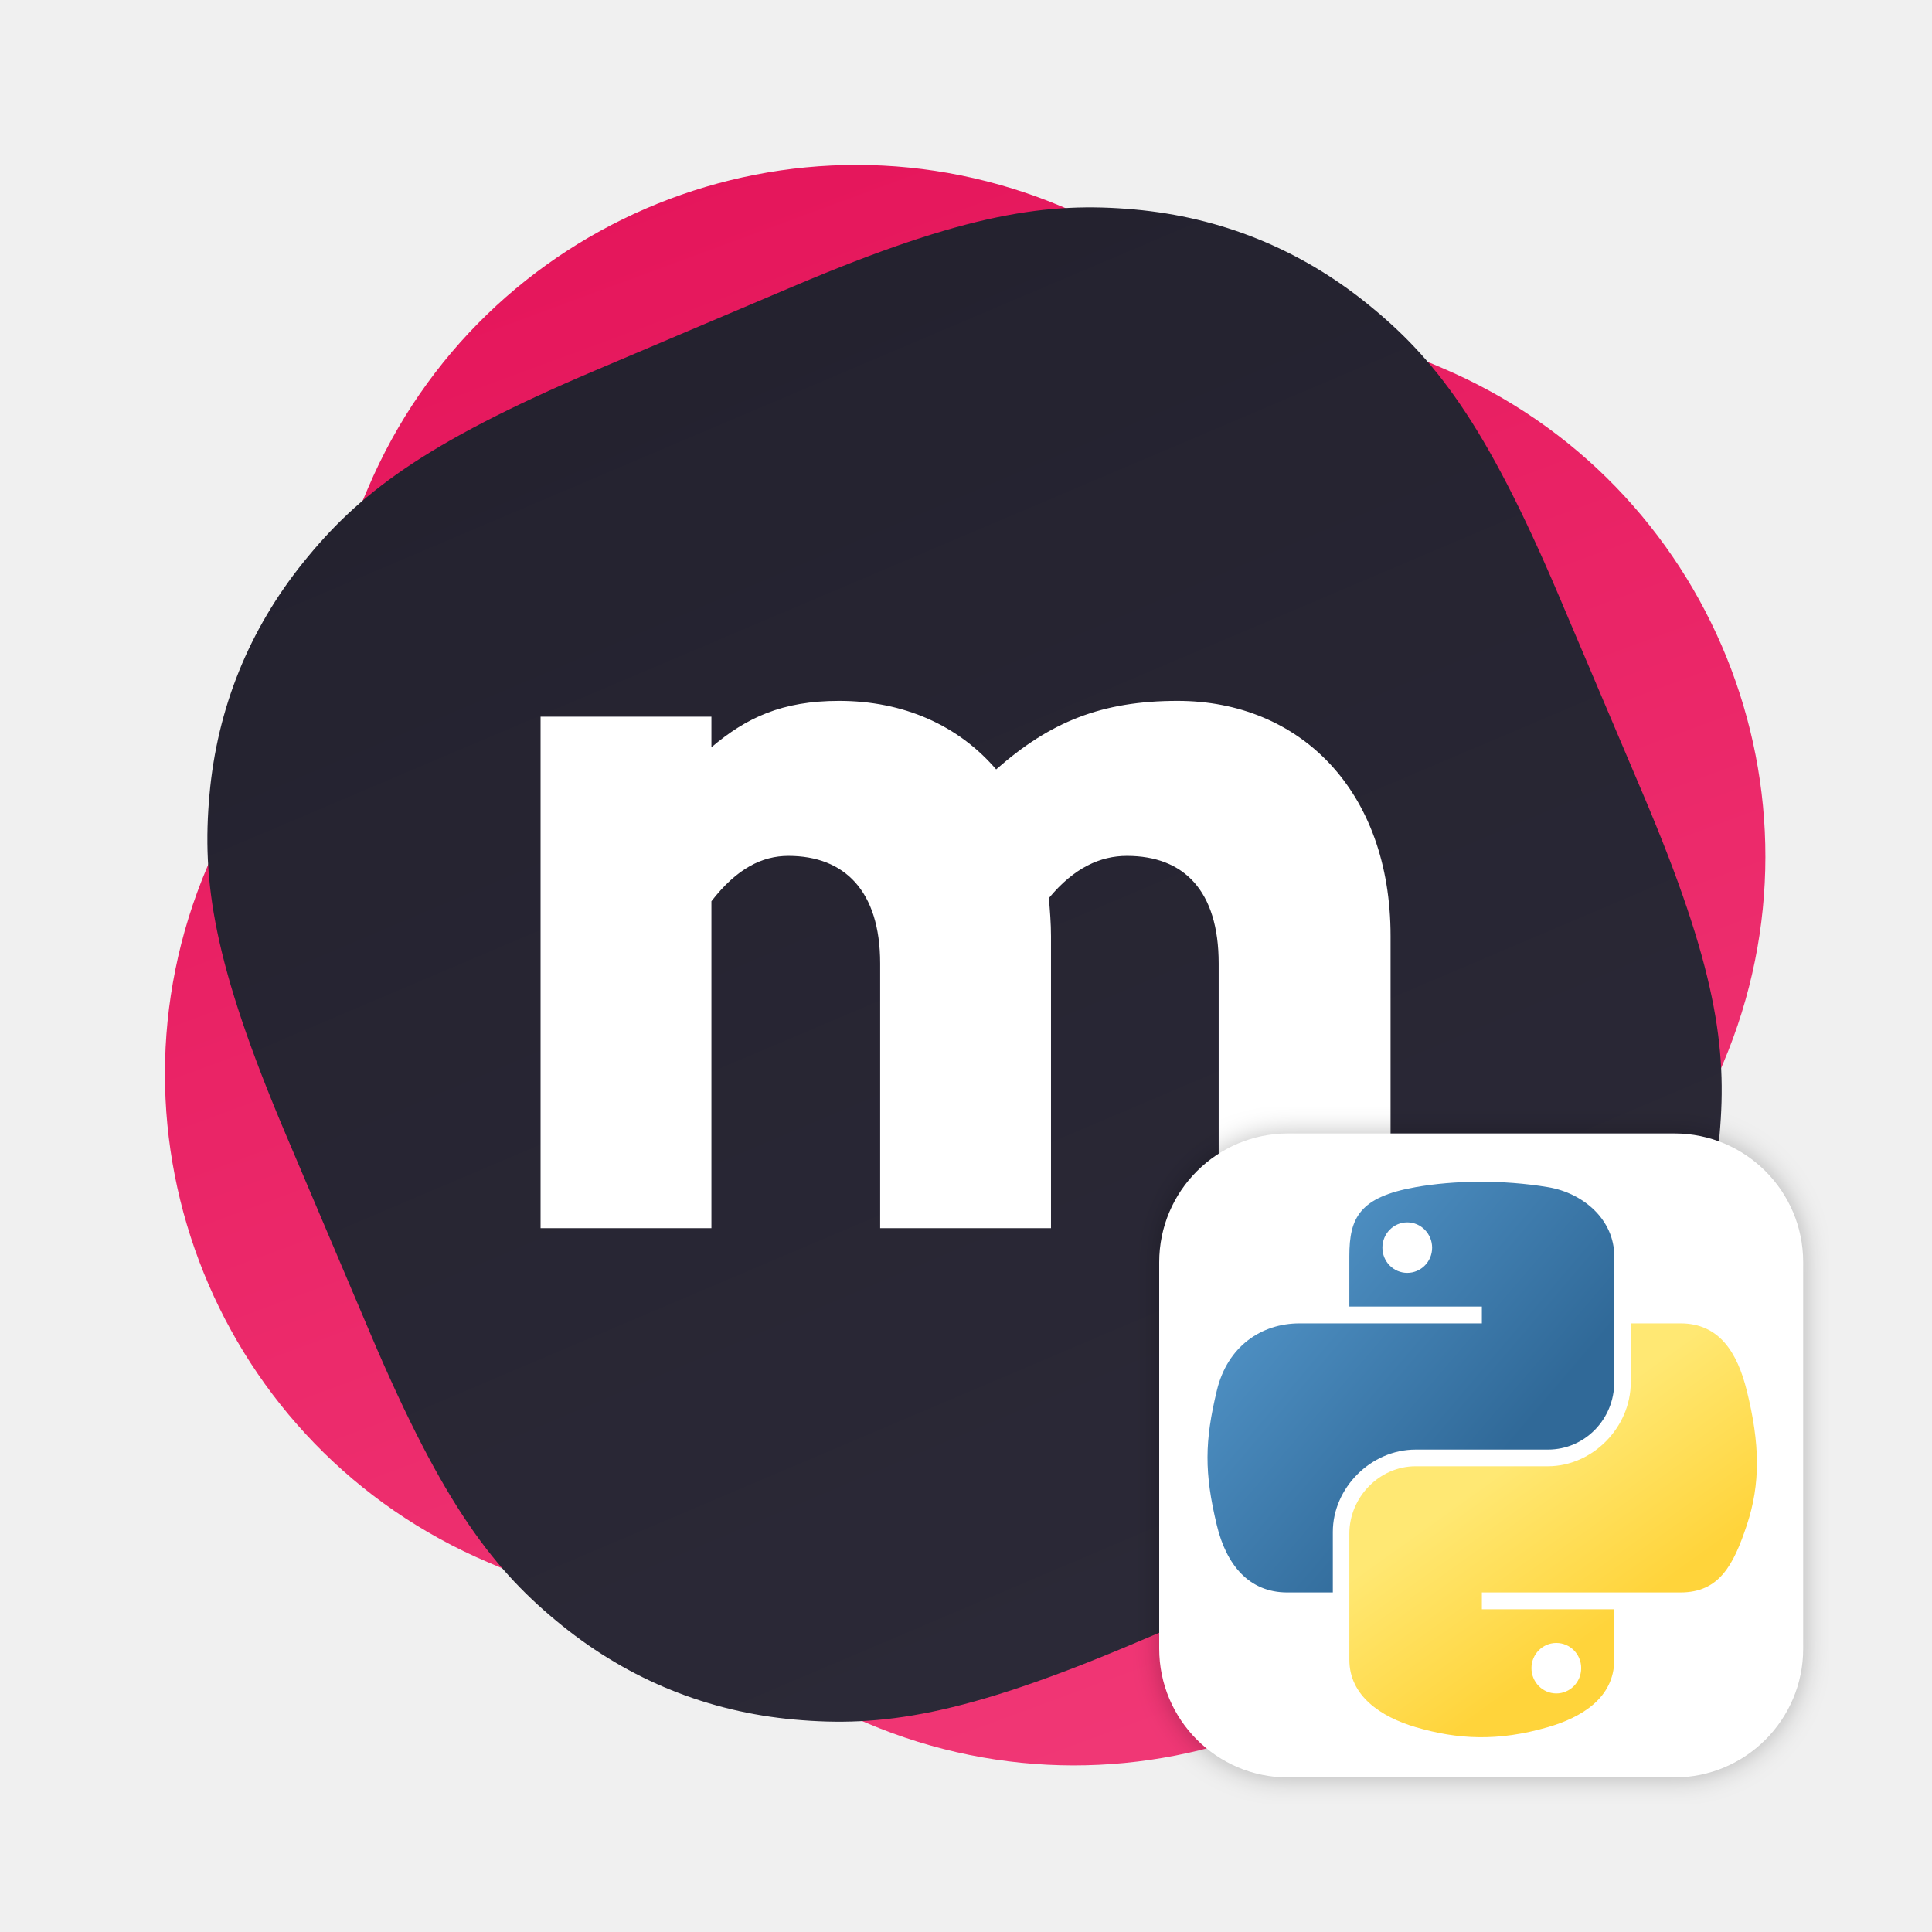
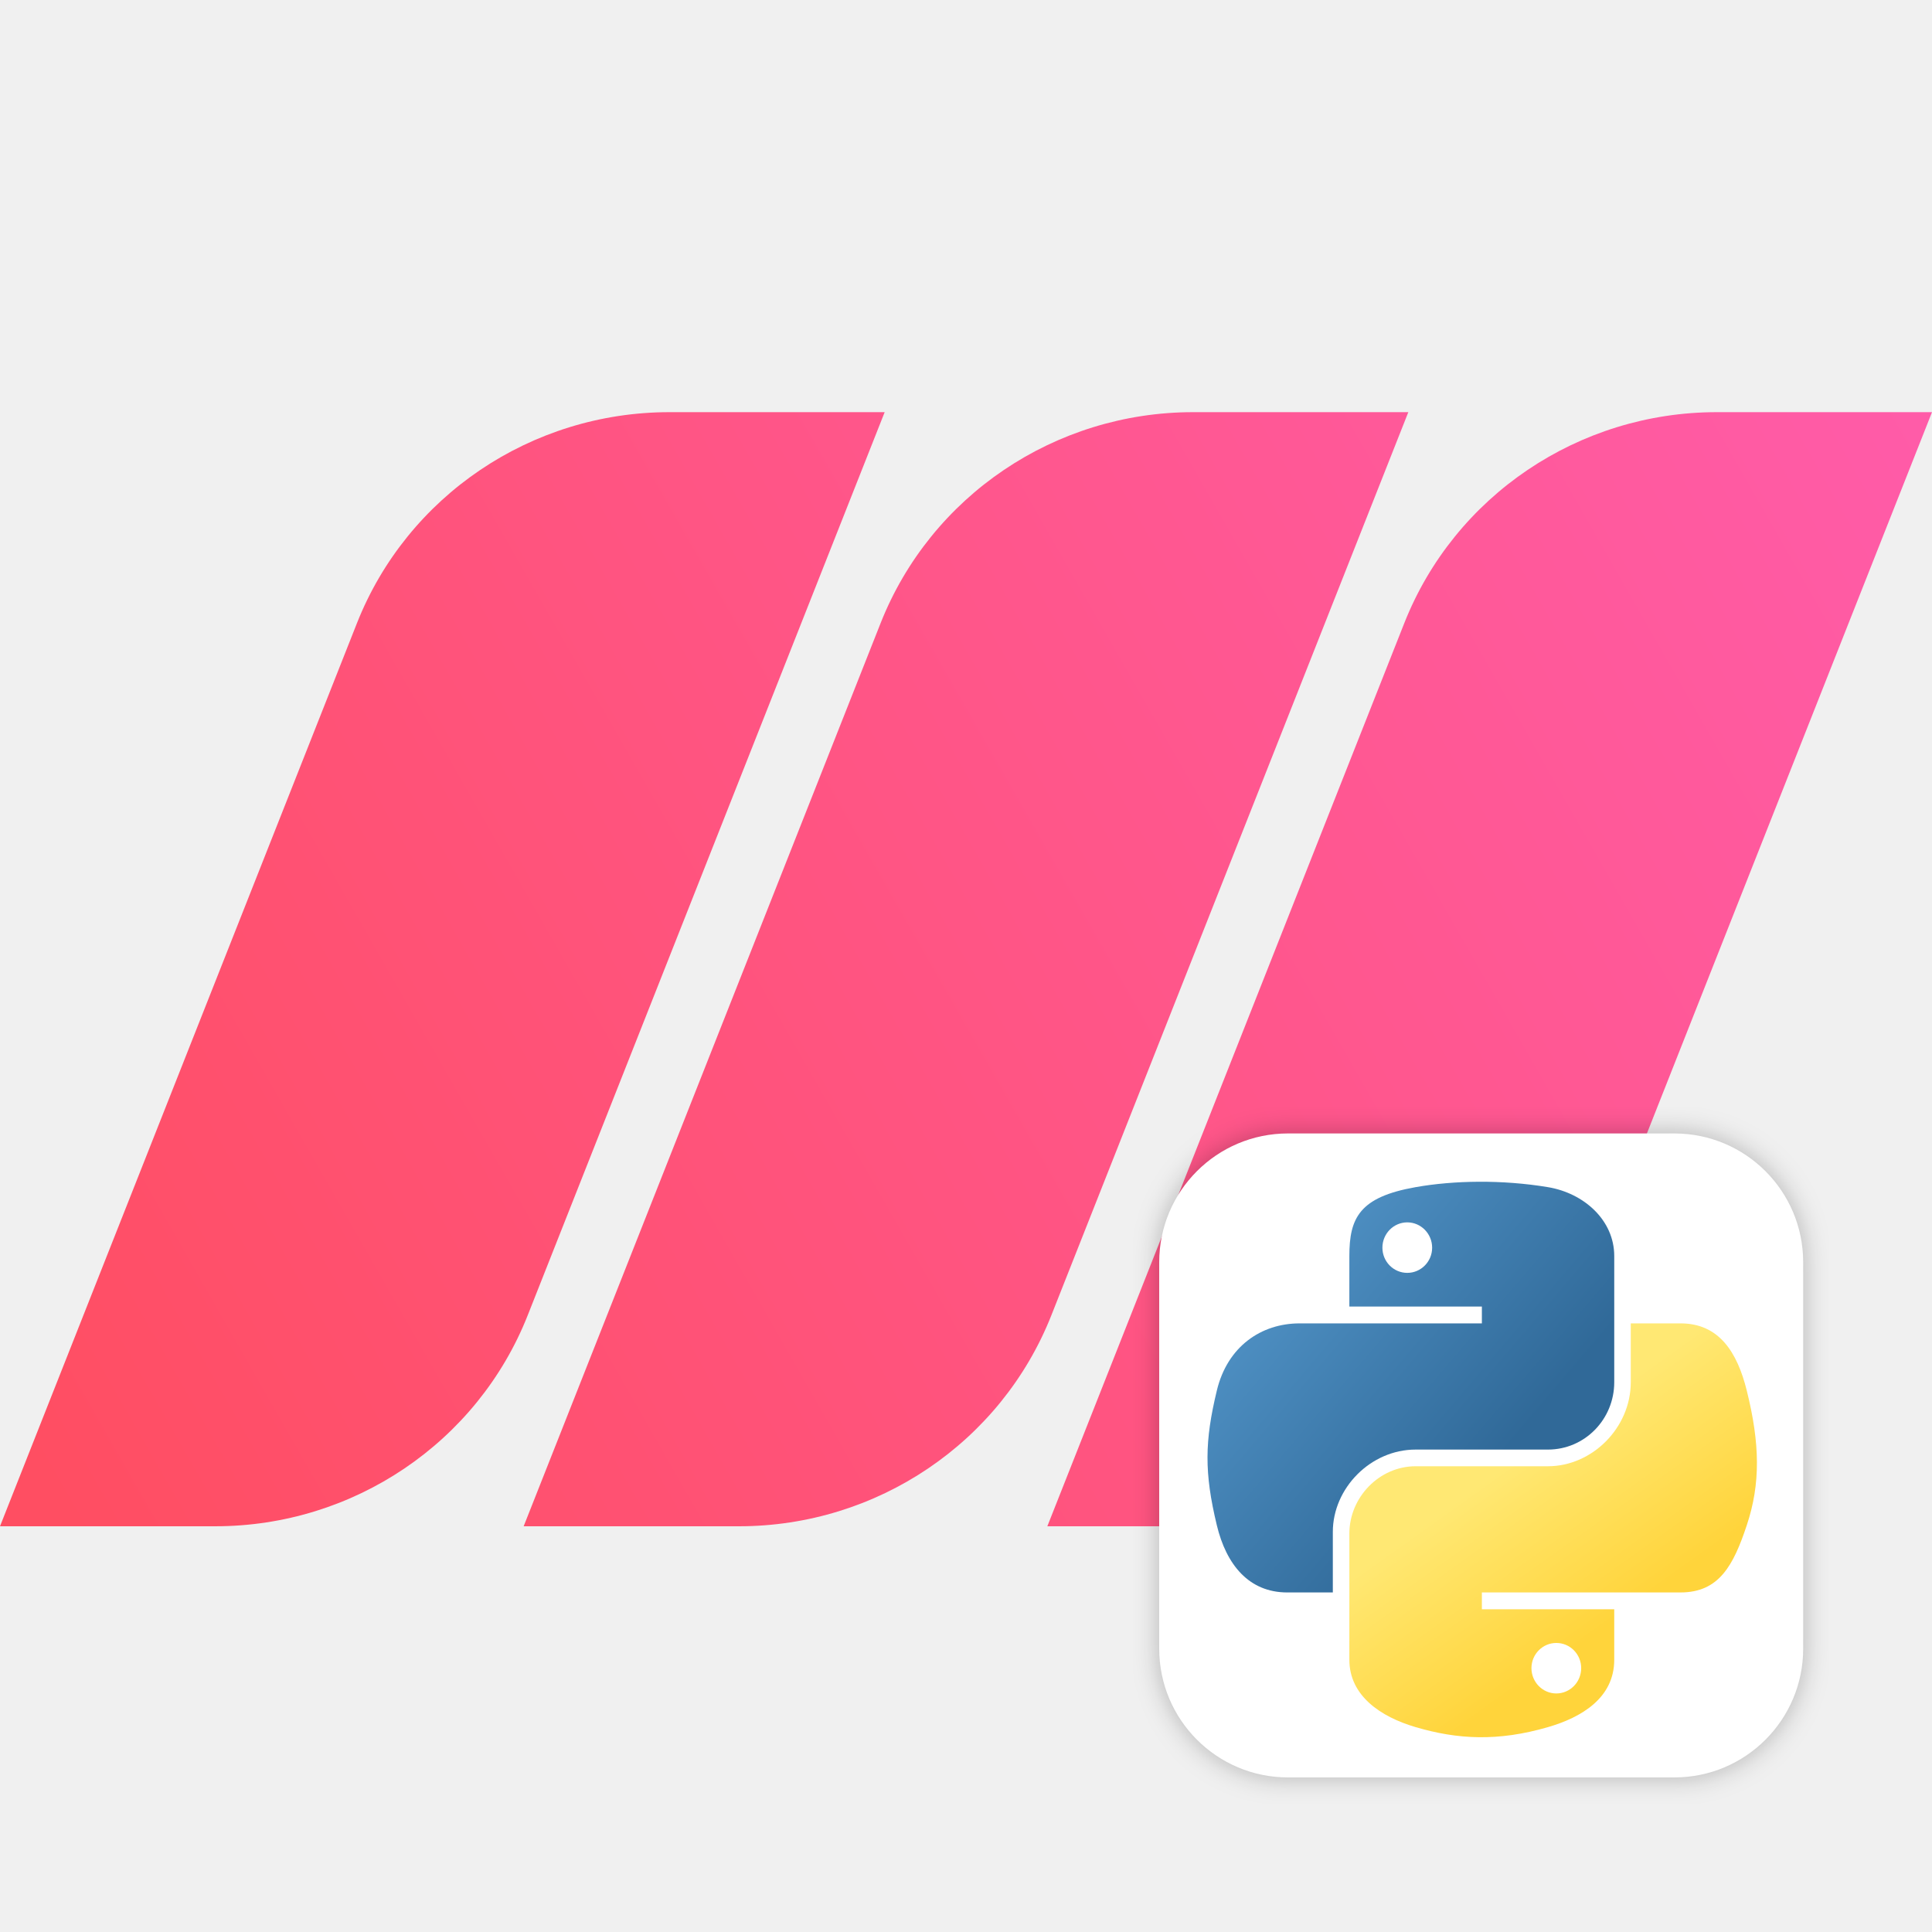
<svg xmlns="http://www.w3.org/2000/svg" width="300" height="300" viewBox="0 0 300 300" fill="none">
-   <path d="M223.929 57.138L165.133 32.181C123.262 14.408 74.911 33.943 57.138 75.814L32.181 134.61C14.408 176.48 33.943 224.831 75.814 242.604L134.609 267.562C176.48 285.335 224.831 265.8 242.604 223.929L267.562 165.133C285.335 123.262 265.8 74.912 223.929 57.138Z" fill="url(#paint0_linear)" />
-   <path fill-rule="evenodd" clip-rule="evenodd" d="M92.414 57.53L123.264 44.435C150.152 33.022 162.786 31.326 176.174 32.53C189.561 33.734 201.759 38.662 212.225 47.096C222.692 55.53 230.602 65.526 242.016 92.414L255.111 123.264C266.524 150.152 268.22 162.786 267.016 176.174C265.812 189.562 260.884 201.759 252.45 212.226C244.016 222.692 234.02 230.603 207.132 242.016L176.282 255.111C149.394 266.524 136.76 268.22 123.372 267.016C109.984 265.812 97.787 260.884 87.32 252.45C76.854 244.016 68.943 234.02 57.53 207.132L44.435 176.282C33.022 149.394 31.326 136.76 32.53 123.372C33.734 109.985 38.662 97.787 47.096 87.321C55.53 76.854 65.526 68.944 92.414 57.53Z" fill="url(#paint1_linear)" />
-   <path fill-rule="evenodd" clip-rule="evenodd" d="M182.849 108.831C201.844 108.831 215.927 122.75 215.927 145.349V190.709H189.235V149.606C189.235 138.307 183.831 132.903 174.988 132.903C170.895 132.903 166.801 134.705 162.871 139.454C163.034 141.419 163.198 143.384 163.198 145.349V190.709H136.67V149.606C136.67 138.307 131.102 132.903 122.423 132.903C118.329 132.903 114.399 134.868 110.469 139.945V190.709H83.94V111.288H110.469V116.036C115.873 111.451 121.44 108.831 130.283 108.831C140.272 108.831 148.788 112.598 154.683 119.475C163.034 112.106 171.058 108.831 182.849 108.831Z" fill="white" />
-   <g filter="url(#filter0_d)">
+   <path d="M0 236.999L55.426 96.768C63.237 77.006 82.499 64 103.955 64H137.371L81.945 204.232C74.134 223.993 54.872 236.999 33.416 236.999H0Z" fill="url(#paint0_linear_1_143)" />
+   <path d="M81.312 237L136.738 96.768C144.549 77.007 163.811 64 185.267 64H218.683L163.257 204.232C155.446 223.994 136.184 237 114.728 237H81.312Z" fill="url(#paint1_linear_1_143)" />
+   <path d="M162.629 237L218.055 96.768C225.866 77.007 245.128 64 266.584 64H300L244.574 204.232C236.763 223.994 217.501 237 196.045 237H162.629Z" fill="url(#paint2_linear_1_143)" />
+   <g filter="url(#filter0_d_1_143)">
    <rect x="180" y="176" width="100" height="100" rx="20" fill="white" />
  </g>
-   <path d="M229.649 183.501C226.131 183.517 222.772 183.816 219.816 184.34C211.107 185.878 209.527 189.098 209.527 195.037V202.88H230.105V205.494H201.804C195.824 205.494 190.587 209.088 188.949 215.928C187.059 223.766 186.976 228.657 188.949 236.841C190.411 242.934 193.905 247.274 199.886 247.274H206.961V237.872C206.961 231.08 212.837 225.089 219.816 225.089H240.371C246.092 225.089 250.659 220.377 250.659 214.632V195.038C250.659 189.461 245.954 185.271 240.371 184.341C236.834 183.752 233.166 183.485 229.649 183.501ZM218.521 189.808C220.646 189.808 222.382 191.572 222.382 193.742C222.382 195.903 220.646 197.651 218.521 197.651C216.387 197.651 214.66 195.903 214.66 193.742C214.659 191.572 216.387 189.808 218.521 189.808Z" fill="url(#paint2_linear)" />
-   <path d="M253.225 205.494V214.632C253.225 221.716 247.218 227.678 240.37 227.678H219.816C214.186 227.678 209.528 232.497 209.528 238.136V257.732C209.528 263.307 214.376 266.588 219.816 268.187C226.329 270.102 232.576 270.448 240.37 268.187C245.55 266.687 250.658 263.668 250.658 257.732V249.888H230.105V247.273H260.948C266.928 247.273 269.158 243.102 271.238 236.841C273.387 230.395 273.294 224.196 271.238 215.927C269.76 209.973 266.938 205.493 260.948 205.493H253.225V205.494ZM241.664 255.117C243.798 255.117 245.526 256.864 245.526 259.027C245.526 261.195 243.798 262.959 241.664 262.959C239.539 262.959 237.803 261.195 237.803 259.027C237.803 256.864 239.539 255.117 241.664 255.117Z" fill="url(#paint3_linear)" />
+   <path d="M229.649 183.501C226.131 183.517 222.772 183.816 219.816 184.34C211.107 185.878 209.527 189.098 209.527 195.037V202.88H230.105V205.494H201.804C195.824 205.494 190.587 209.088 188.949 215.928C187.059 223.766 186.976 228.657 188.949 236.841C190.411 242.934 193.905 247.274 199.886 247.274H206.961V237.872C206.961 231.08 212.837 225.089 219.816 225.089H240.371C246.092 225.089 250.659 220.377 250.659 214.632V195.038C250.659 189.461 245.954 185.271 240.371 184.341C236.834 183.752 233.166 183.485 229.649 183.501V183.501ZM218.521 189.808C220.646 189.808 222.382 191.572 222.382 193.742C222.382 195.903 220.646 197.651 218.521 197.651C216.387 197.651 214.66 195.903 214.66 193.742C214.659 191.572 216.387 189.808 218.521 189.808V189.808Z" fill="url(#paint3_linear_1_143)" />
+   <path d="M253.225 205.494V214.632C253.225 221.716 247.218 227.678 240.37 227.678H219.816C214.186 227.678 209.528 232.497 209.528 238.136V257.732C209.528 263.307 214.376 266.588 219.816 268.187C226.329 270.102 232.576 270.448 240.37 268.187C245.55 266.687 250.658 263.668 250.658 257.732V249.888H230.105V247.273H260.948C266.928 247.273 269.158 243.102 271.238 236.841C273.387 230.395 273.294 224.196 271.238 215.927C269.76 209.973 266.938 205.493 260.948 205.493H253.225V205.494ZM241.664 255.117C243.798 255.117 245.526 256.864 245.526 259.027C245.526 261.195 243.798 262.959 241.664 262.959C239.539 262.959 237.803 261.195 237.803 259.027C237.803 256.864 239.539 255.117 241.664 255.117Z" fill="url(#paint4_linear_1_143)" />
  <defs>
-     <filter id="filter0_d" x="176" y="172" width="108" height="108" filterUnits="userSpaceOnUse" color-interpolation-filters="sRGB">
+     <filter id="filter0_d_1_143" x="176" y="172" width="108" height="108" filterUnits="userSpaceOnUse" color-interpolation-filters="sRGB">
      <feFlood flood-opacity="0" result="BackgroundImageFix" />
-       <feColorMatrix in="SourceAlpha" type="matrix" values="0 0 0 0 0 0 0 0 0 0 0 0 0 0 0 0 0 0 127 0" />
+       <feColorMatrix in="SourceAlpha" type="matrix" values="0 0 0 0 0 0 0 0 0 0 0 0 0 0 0 0 0 0 127 0" result="hardAlpha" />
      <feOffset />
      <feGaussianBlur stdDeviation="2" />
      <feColorMatrix type="matrix" values="0 0 0 0 0 0 0 0 0 0 0 0 0 0 0 0 0 0 0.25 0" />
-       <feBlend mode="normal" in2="BackgroundImageFix" result="effect1_dropShadow" />
-       <feBlend mode="normal" in="SourceGraphic" in2="effect1_dropShadow" result="shape" />
+       <feBlend mode="normal" in2="BackgroundImageFix" result="effect1_dropShadow_1_143" />
+       <feBlend mode="normal" in="SourceGraphic" in2="effect1_dropShadow_1_143" result="shape" />
    </filter>
-     <linearGradient id="paint0_linear" x1="101.746" y1="5.275" x2="210.423" y2="299.743" gradientUnits="userSpaceOnUse">
-       <stop stop-color="#E41359" />
-       <stop offset="1" stop-color="#F23C79" />
+     <linearGradient id="paint0_linear_1_143" x1="300.001" y1="50.786" x2="1.635" y2="221.244" gradientUnits="userSpaceOnUse">
+       <stop stop-color="#FF5CAA" />
+       <stop offset="1" stop-color="#FF4E62" />
    </linearGradient>
-     <linearGradient id="paint1_linear" x1="107.839" y1="50.983" x2="191.707" y2="248.563" gradientUnits="userSpaceOnUse">
-       <stop stop-color="#24222F" />
-       <stop offset="1" stop-color="#2B2937" />
+     <linearGradient id="paint1_linear_1_143" x1="300.001" y1="50.786" x2="1.635" y2="221.244" gradientUnits="userSpaceOnUse">
+       <stop stop-color="#FF5CAA" />
+       <stop offset="1" stop-color="#FF4E62" />
    </linearGradient>
-     <linearGradient id="paint2_linear" x1="185.437" y1="185.953" x2="232.899" y2="226.428" gradientUnits="userSpaceOnUse">
+     <linearGradient id="paint2_linear_1_143" x1="300.001" y1="50.786" x2="1.635" y2="221.244" gradientUnits="userSpaceOnUse">
+       <stop stop-color="#FF5CAA" />
+       <stop offset="1" stop-color="#FF4E62" />
+     </linearGradient>
+     <linearGradient id="paint3_linear_1_143" x1="185.437" y1="185.953" x2="232.899" y2="226.428" gradientUnits="userSpaceOnUse">
      <stop stop-color="#5A9FD4" />
      <stop offset="1" stop-color="#306998" />
    </linearGradient>
-     <linearGradient id="paint3_linear" x1="250.756" y1="251.588" x2="233.735" y2="227.719" gradientUnits="userSpaceOnUse">
+     <linearGradient id="paint4_linear_1_143" x1="250.756" y1="251.588" x2="233.735" y2="227.719" gradientUnits="userSpaceOnUse">
      <stop stop-color="#FFD43B" />
      <stop offset="1" stop-color="#FFE873" />
    </linearGradient>
  </defs>
</svg>
